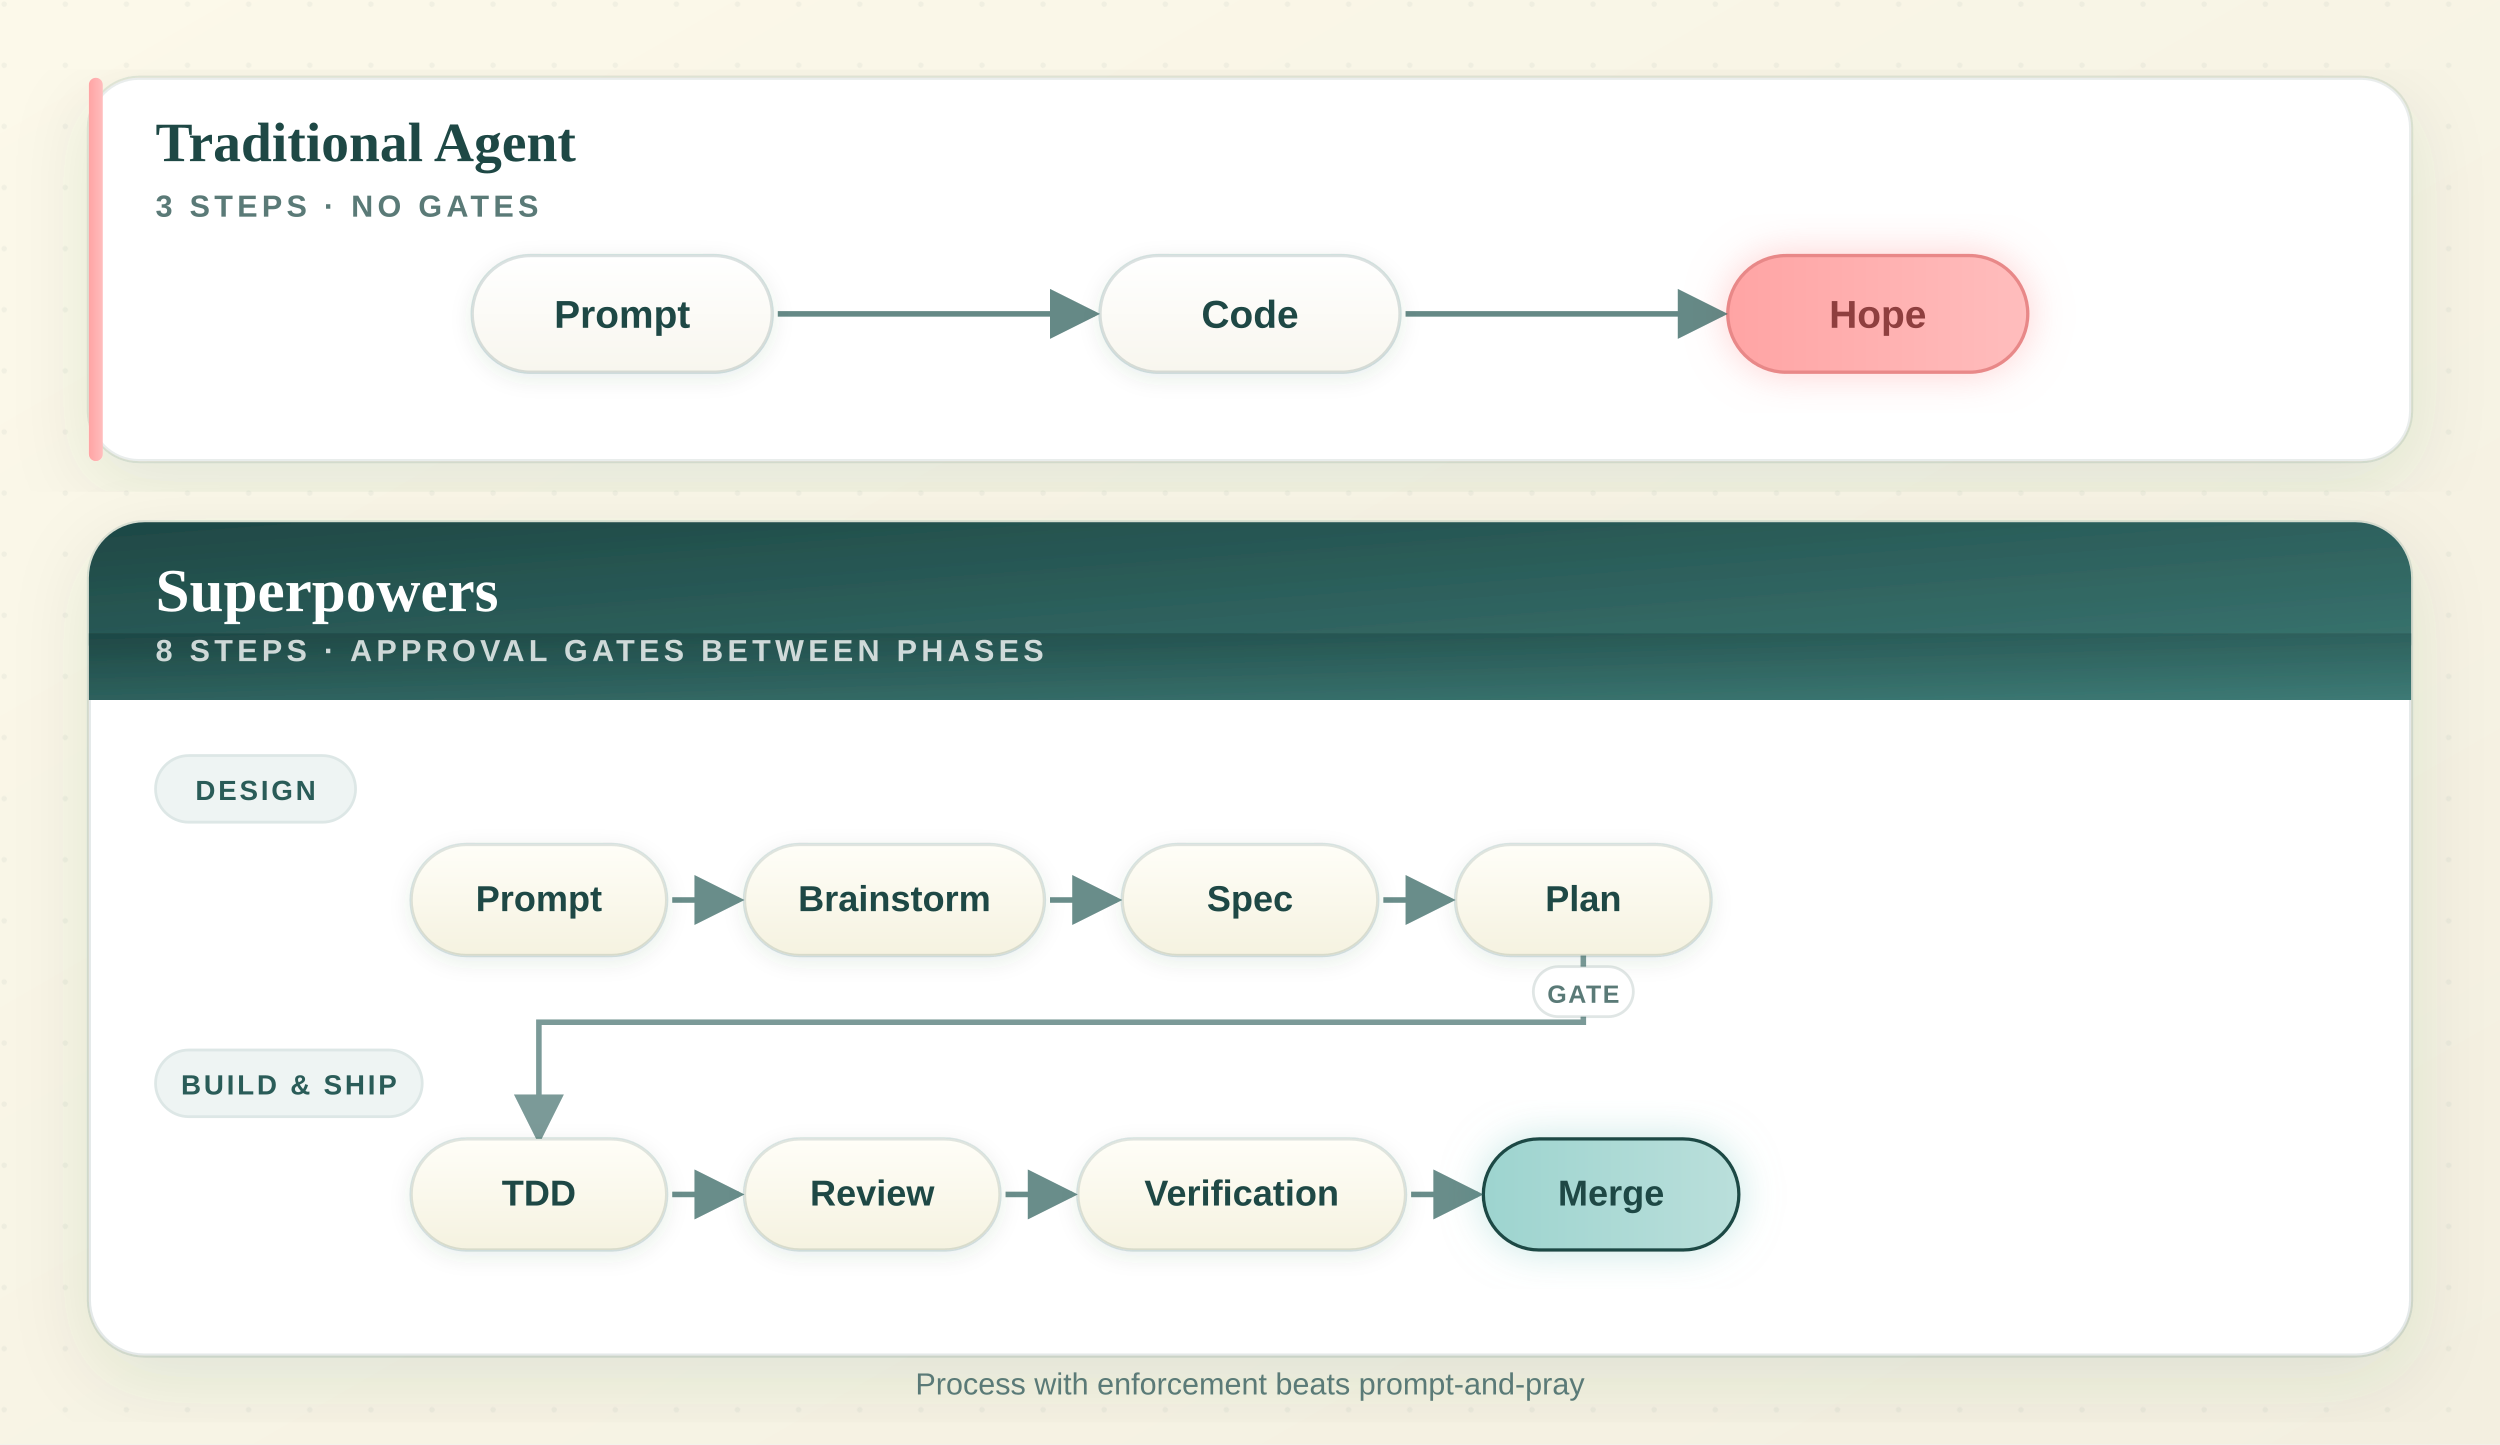
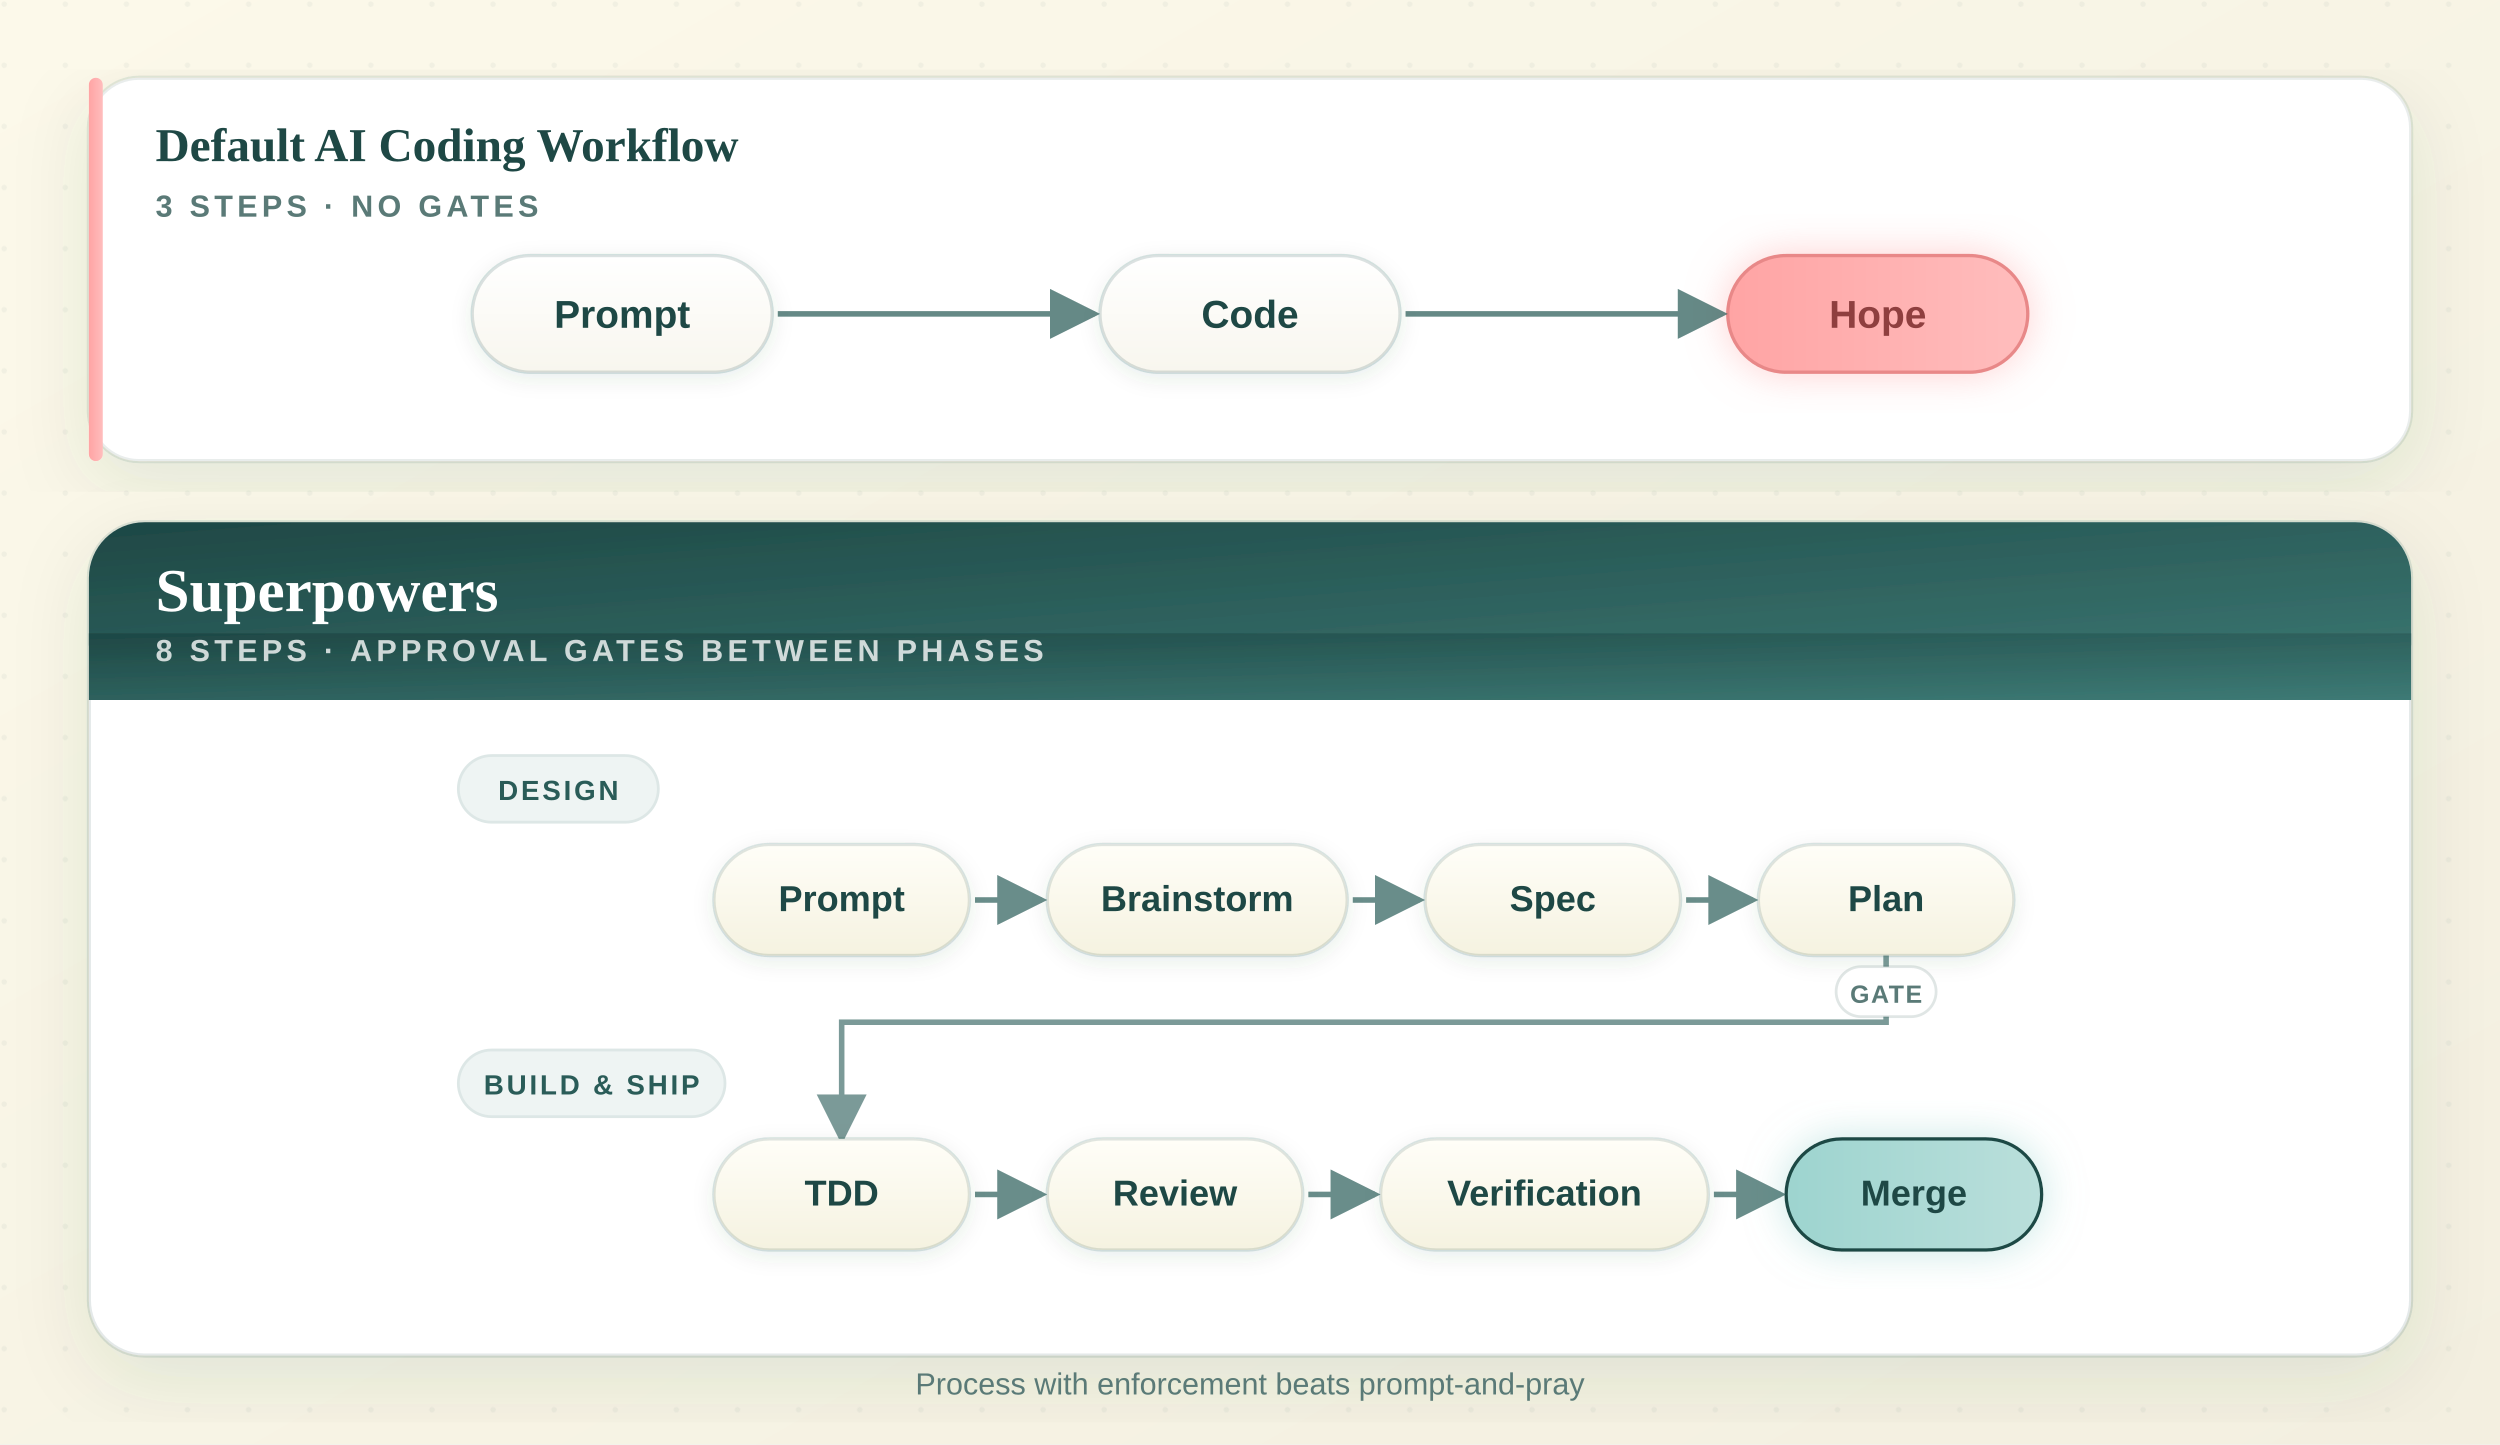
<svg xmlns="http://www.w3.org/2000/svg" viewBox="0 0 900 520" role="img" aria-labelledby="w1 w2">
  <defs>
    <linearGradient id="bgGrad" x1="0%" y1="0%" x2="100%" y2="100%">
      <stop offset="0%" stop-color="#fcf9ea" />
      <stop offset="100%" stop-color="#f3efe0" />
    </linearGradient>
    <linearGradient id="tealGrad" x1="0%" y1="0%" x2="100%" y2="100%">
      <stop offset="0%" stop-color="#1e4845" />
      <stop offset="100%" stop-color="#3d7a75" />
    </linearGradient>
    <linearGradient id="coralGrad" x1="0%" y1="0%" x2="100%" y2="0%">
      <stop offset="0%" stop-color="#ffa4a4" />
      <stop offset="100%" stop-color="#ffbdbd" />
    </linearGradient>
    <linearGradient id="mintGrad" x1="0%" y1="0%" x2="100%" y2="0%">
      <stop offset="0%" stop-color="#9dd4cf" />
      <stop offset="100%" stop-color="#badfdb" />
    </linearGradient>
    <linearGradient id="pillGrad" x1="0%" y1="0%" x2="0%" y2="100%">
      <stop offset="0%" stop-color="#ffffff" />
      <stop offset="100%" stop-color="#f8f6ee" />
    </linearGradient>
    <linearGradient id="creamGrad" x1="0%" y1="0%" x2="0%" y2="100%">
      <stop offset="0%" stop-color="#fffef8" />
      <stop offset="100%" stop-color="#f5f2e0" />
    </linearGradient>
    <filter id="cardShadow" x="-8%" y="-8%" width="116%" height="116%">
      <feDropShadow dx="0" dy="8" stdDeviation="14" flood-color="#1e4845" flood-opacity="0.1" />
    </filter>
    <filter id="pillShadow" x="-25%" y="-25%" width="150%" height="150%">
      <feDropShadow dx="0" dy="2" stdDeviation="4" flood-color="#1e4845" flood-opacity="0.1" />
    </filter>
    <filter id="glowCoral" x="-35%" y="-35%" width="170%" height="170%">
      <feDropShadow dx="0" dy="0" stdDeviation="7" flood-color="#ffa4a4" flood-opacity="0.5" />
    </filter>
    <filter id="glowMint" x="-35%" y="-35%" width="170%" height="170%">
      <feDropShadow dx="0" dy="0" stdDeviation="7" flood-color="#9dd4cf" flood-opacity="0.55" />
    </filter>
    <marker id="arrow" markerWidth="9" markerHeight="9" refX="8" refY="4.5" orient="auto">
      <path d="M0,0 L9,4.5 L0,9 Z" fill="#2a5c58" />
    </marker>
    <pattern id="dots" width="22" height="22" patternUnits="userSpaceOnUse">
      <circle cx="1.5" cy="1.5" r="1" fill="#1e4845" opacity="0.045" />
    </pattern>
  </defs>
  <rect width="900" height="520" fill="url(#bgGrad)" />
  <rect width="900" height="520" fill="url(#dots)" />
  <g filter="url(#cardShadow)">
    <rect x="32" y="28" width="836" height="138" rx="18" fill="#fff" stroke="rgba(30,72,69,0.1)" stroke-width="1.5" />
    <rect x="32" y="28" width="5" height="138" rx="2.5" fill="url(#coralGrad)" />
  </g>
-   <text x="56" y="58" font-family="Georgia, 'Times New Roman', serif" font-size="20" font-weight="700" fill="#1e4845">Traditional Agent</text>
+   <text x="56" y="58" font-family="Georgia, 'Times New Roman', serif" font-size="17" font-weight="700" fill="#1e4845">Default AI Coding Workflow</text>
  <text x="56" y="78" font-family="Arial, sans-serif" font-size="11" font-weight="600" letter-spacing="0.14em" fill="#5a7a77">3 STEPS · NO GATES</text>
  <g filter="url(#pillShadow)">
    <rect x="170" y="92" width="108" height="42" rx="21" fill="url(#pillGrad)" stroke="rgba(30,72,69,0.16)" stroke-width="1.2" />
    <rect x="396" y="92" width="108" height="42" rx="21" fill="url(#pillGrad)" stroke="rgba(30,72,69,0.16)" stroke-width="1.2" />
  </g>
  <g filter="url(#glowCoral)">
    <rect x="622" y="92" width="108" height="42" rx="21" fill="url(#coralGrad)" stroke="#e88888" stroke-width="1.2" />
  </g>
  <text x="224" y="118" text-anchor="middle" font-family="Arial, sans-serif" font-size="14" font-weight="700" fill="#1e4845">Prompt</text>
  <text x="450" y="118" text-anchor="middle" font-family="Arial, sans-serif" font-size="14" font-weight="700" fill="#1e4845">Code</text>
  <text x="676" y="118" text-anchor="middle" font-family="Arial, sans-serif" font-size="14" font-weight="700" fill="#8f3f3f">Hope</text>
  <path d="M280 113 H394" stroke="#2a5c58" stroke-width="2" fill="none" marker-end="url(#arrow)" opacity="0.72" />
  <path d="M506 113 H620" stroke="#2a5c58" stroke-width="2" fill="none" marker-end="url(#arrow)" opacity="0.72" />
  <g filter="url(#cardShadow)">
    <rect x="32" y="188" width="836" height="300" rx="20" fill="#fff" stroke="rgba(30,72,69,0.12)" stroke-width="1.5" />
    <rect x="32" y="188" width="836" height="64" rx="20" fill="url(#tealGrad)" />
    <rect x="32" y="228" width="836" height="24" fill="url(#tealGrad)" />
  </g>
  <text x="56" y="220" font-family="Georgia, 'Times New Roman', serif" font-size="22" font-weight="700" fill="#fff">Superpowers</text>
  <text x="56" y="238" font-family="Arial, sans-serif" font-size="11" font-weight="600" letter-spacing="0.14em" fill="rgba(255,255,255,0.78)">8 STEPS · APPROVAL GATES BETWEEN PHASES</text>
-   <rect x="56" y="272" width="72" height="24" rx="12" fill="#eef4f3" stroke="#dde7e6" />
-   <text x="92" y="288" text-anchor="middle" font-family="Arial, sans-serif" font-size="10" font-weight="700" letter-spacing="0.1em" fill="#2a5c58">DESIGN</text>
-   <rect x="56" y="378" width="96" height="24" rx="12" fill="#eef4f3" stroke="#dde7e6" />
-   <text x="104" y="394" text-anchor="middle" font-family="Arial, sans-serif" font-size="10" font-weight="700" letter-spacing="0.1em" fill="#2a5c58">BUILD &amp; SHIP</text>
-   <g filter="url(#pillShadow)">
-     <rect x="148" y="304" width="92" height="40" rx="20" fill="url(#creamGrad)" stroke="rgba(30,72,69,0.14)" stroke-width="1.2" />
-     <rect x="268" y="304" width="108" height="40" rx="20" fill="url(#creamGrad)" stroke="rgba(30,72,69,0.14)" stroke-width="1.2" />
-     <rect x="404" y="304" width="92" height="40" rx="20" fill="url(#creamGrad)" stroke="rgba(30,72,69,0.14)" stroke-width="1.2" />
-     <rect x="524" y="304" width="92" height="40" rx="20" fill="url(#creamGrad)" stroke="rgba(30,72,69,0.14)" stroke-width="1.2" />
+   <g transform="translate(109, 0)">
+     <rect x="56" y="272" width="72" height="24" rx="12" fill="#eef4f3" stroke="#dde7e6" />
+     <text x="92" y="288" text-anchor="middle" font-family="Arial, sans-serif" font-size="10" font-weight="700" letter-spacing="0.1em" fill="#2a5c58">DESIGN</text>
+     <rect x="56" y="378" width="96" height="24" rx="12" fill="#eef4f3" stroke="#dde7e6" />
+     <text x="104" y="394" text-anchor="middle" font-family="Arial, sans-serif" font-size="10" font-weight="700" letter-spacing="0.1em" fill="#2a5c58">BUILD &amp; SHIP</text>
+     <g filter="url(#pillShadow)">
+       <rect x="148" y="304" width="92" height="40" rx="20" fill="url(#creamGrad)" stroke="rgba(30,72,69,0.14)" stroke-width="1.2" />
+       <rect x="268" y="304" width="108" height="40" rx="20" fill="url(#creamGrad)" stroke="rgba(30,72,69,0.14)" stroke-width="1.2" />
+       <rect x="404" y="304" width="92" height="40" rx="20" fill="url(#creamGrad)" stroke="rgba(30,72,69,0.14)" stroke-width="1.2" />
+       <rect x="524" y="304" width="92" height="40" rx="20" fill="url(#creamGrad)" stroke="rgba(30,72,69,0.14)" stroke-width="1.2" />
+     </g>
+     <text x="194" y="328" text-anchor="middle" font-family="Arial, sans-serif" font-size="13" font-weight="700" fill="#1e4845">Prompt</text>
+     <text x="322" y="328" text-anchor="middle" font-family="Arial, sans-serif" font-size="13" font-weight="700" fill="#1e4845">Brainstorm</text>
+     <text x="450" y="328" text-anchor="middle" font-family="Arial, sans-serif" font-size="13" font-weight="700" fill="#1e4845">Spec</text>
+     <text x="570" y="328" text-anchor="middle" font-family="Arial, sans-serif" font-size="13" font-weight="700" fill="#1e4845">Plan</text>
+     <path d="M242 324 H266" stroke="#2a5c58" stroke-width="2" marker-end="url(#arrow)" opacity="0.7" />
+     <path d="M378 324 H402" stroke="#2a5c58" stroke-width="2" marker-end="url(#arrow)" opacity="0.7" />
+     <path d="M498 324 H522" stroke="#2a5c58" stroke-width="2" marker-end="url(#arrow)" opacity="0.7" />
+     <path d="M570 344 V368 H194 V410" stroke="#2a5c58" stroke-width="2" fill="none" marker-end="url(#arrow)" opacity="0.62" />
+     <rect x="552" y="348" width="36" height="18" rx="9" fill="#fff" stroke="rgba(30,72,69,0.14)" />
+     <text x="570" y="361" text-anchor="middle" font-family="Arial, sans-serif" font-size="9" font-weight="700" letter-spacing="0.06em" fill="#5a7a77">GATE</text>
+     <g filter="url(#pillShadow)">
+       <rect x="148" y="410" width="92" height="40" rx="20" fill="url(#creamGrad)" stroke="rgba(30,72,69,0.14)" stroke-width="1.2" />
+       <rect x="268" y="410" width="92" height="40" rx="20" fill="url(#creamGrad)" stroke="rgba(30,72,69,0.14)" stroke-width="1.2" />
+       <rect x="388" y="410" width="118" height="40" rx="20" fill="url(#creamGrad)" stroke="rgba(30,72,69,0.14)" stroke-width="1.2" />
+     </g>
+     <g filter="url(#glowMint)">
+       <rect x="534" y="410" width="92" height="40" rx="20" fill="url(#mintGrad)" stroke="#1e4845" stroke-width="1.2" />
+     </g>
+     <text x="194" y="434" text-anchor="middle" font-family="Arial, sans-serif" font-size="13" font-weight="700" fill="#1e4845">TDD</text>
+     <text x="314" y="434" text-anchor="middle" font-family="Arial, sans-serif" font-size="13" font-weight="700" fill="#1e4845">Review</text>
+     <text x="447" y="434" text-anchor="middle" font-family="Arial, sans-serif" font-size="13" font-weight="700" fill="#1e4845">Verification</text>
+     <text x="580" y="434" text-anchor="middle" font-family="Arial, sans-serif" font-size="13" font-weight="700" fill="#1e4845">Merge</text>
+     <path d="M242 430 H266" stroke="#2a5c58" stroke-width="2" marker-end="url(#arrow)" opacity="0.7" />
+     <path d="M362 430 H386" stroke="#2a5c58" stroke-width="2" marker-end="url(#arrow)" opacity="0.7" />
+     <path d="M508 430 H532" stroke="#2a5c58" stroke-width="2" marker-end="url(#arrow)" opacity="0.7" />
  </g>
-   <text x="194" y="328" text-anchor="middle" font-family="Arial, sans-serif" font-size="13" font-weight="700" fill="#1e4845">Prompt</text>
-   <text x="322" y="328" text-anchor="middle" font-family="Arial, sans-serif" font-size="13" font-weight="700" fill="#1e4845">Brainstorm</text>
-   <text x="450" y="328" text-anchor="middle" font-family="Arial, sans-serif" font-size="13" font-weight="700" fill="#1e4845">Spec</text>
-   <text x="570" y="328" text-anchor="middle" font-family="Arial, sans-serif" font-size="13" font-weight="700" fill="#1e4845">Plan</text>
-   <path d="M242 324 H266" stroke="#2a5c58" stroke-width="2" marker-end="url(#arrow)" opacity="0.7" />
-   <path d="M378 324 H402" stroke="#2a5c58" stroke-width="2" marker-end="url(#arrow)" opacity="0.7" />
-   <path d="M498 324 H522" stroke="#2a5c58" stroke-width="2" marker-end="url(#arrow)" opacity="0.7" />
-   <path d="M570 344 V368 H194 V410" stroke="#2a5c58" stroke-width="2" fill="none" marker-end="url(#arrow)" opacity="0.62" />
-   <rect x="552" y="348" width="36" height="18" rx="9" fill="#fff" stroke="rgba(30,72,69,0.14)" />
-   <text x="570" y="361" text-anchor="middle" font-family="Arial, sans-serif" font-size="9" font-weight="700" letter-spacing="0.06em" fill="#5a7a77">GATE</text>
-   <g filter="url(#pillShadow)">
-     <rect x="148" y="410" width="92" height="40" rx="20" fill="url(#creamGrad)" stroke="rgba(30,72,69,0.14)" stroke-width="1.2" />
-     <rect x="268" y="410" width="92" height="40" rx="20" fill="url(#creamGrad)" stroke="rgba(30,72,69,0.14)" stroke-width="1.2" />
-     <rect x="388" y="410" width="118" height="40" rx="20" fill="url(#creamGrad)" stroke="rgba(30,72,69,0.14)" stroke-width="1.2" />
-   </g>
-   <g filter="url(#glowMint)">
-     <rect x="534" y="410" width="92" height="40" rx="20" fill="url(#mintGrad)" stroke="#1e4845" stroke-width="1.2" />
-   </g>
-   <text x="194" y="434" text-anchor="middle" font-family="Arial, sans-serif" font-size="13" font-weight="700" fill="#1e4845">TDD</text>
-   <text x="314" y="434" text-anchor="middle" font-family="Arial, sans-serif" font-size="13" font-weight="700" fill="#1e4845">Review</text>
-   <text x="447" y="434" text-anchor="middle" font-family="Arial, sans-serif" font-size="13" font-weight="700" fill="#1e4845">Verification</text>
-   <text x="580" y="434" text-anchor="middle" font-family="Arial, sans-serif" font-size="13" font-weight="700" fill="#1e4845">Merge</text>
-   <path d="M242 430 H266" stroke="#2a5c58" stroke-width="2" marker-end="url(#arrow)" opacity="0.7" />
-   <path d="M362 430 H386" stroke="#2a5c58" stroke-width="2" marker-end="url(#arrow)" opacity="0.7" />
-   <path d="M508 430 H532" stroke="#2a5c58" stroke-width="2" marker-end="url(#arrow)" opacity="0.7" />
  <text x="450" y="502" text-anchor="middle" font-family="Arial, sans-serif" font-size="11" font-weight="500" fill="#5a7a77">Process with enforcement beats prompt-and-pray</text>
</svg>
